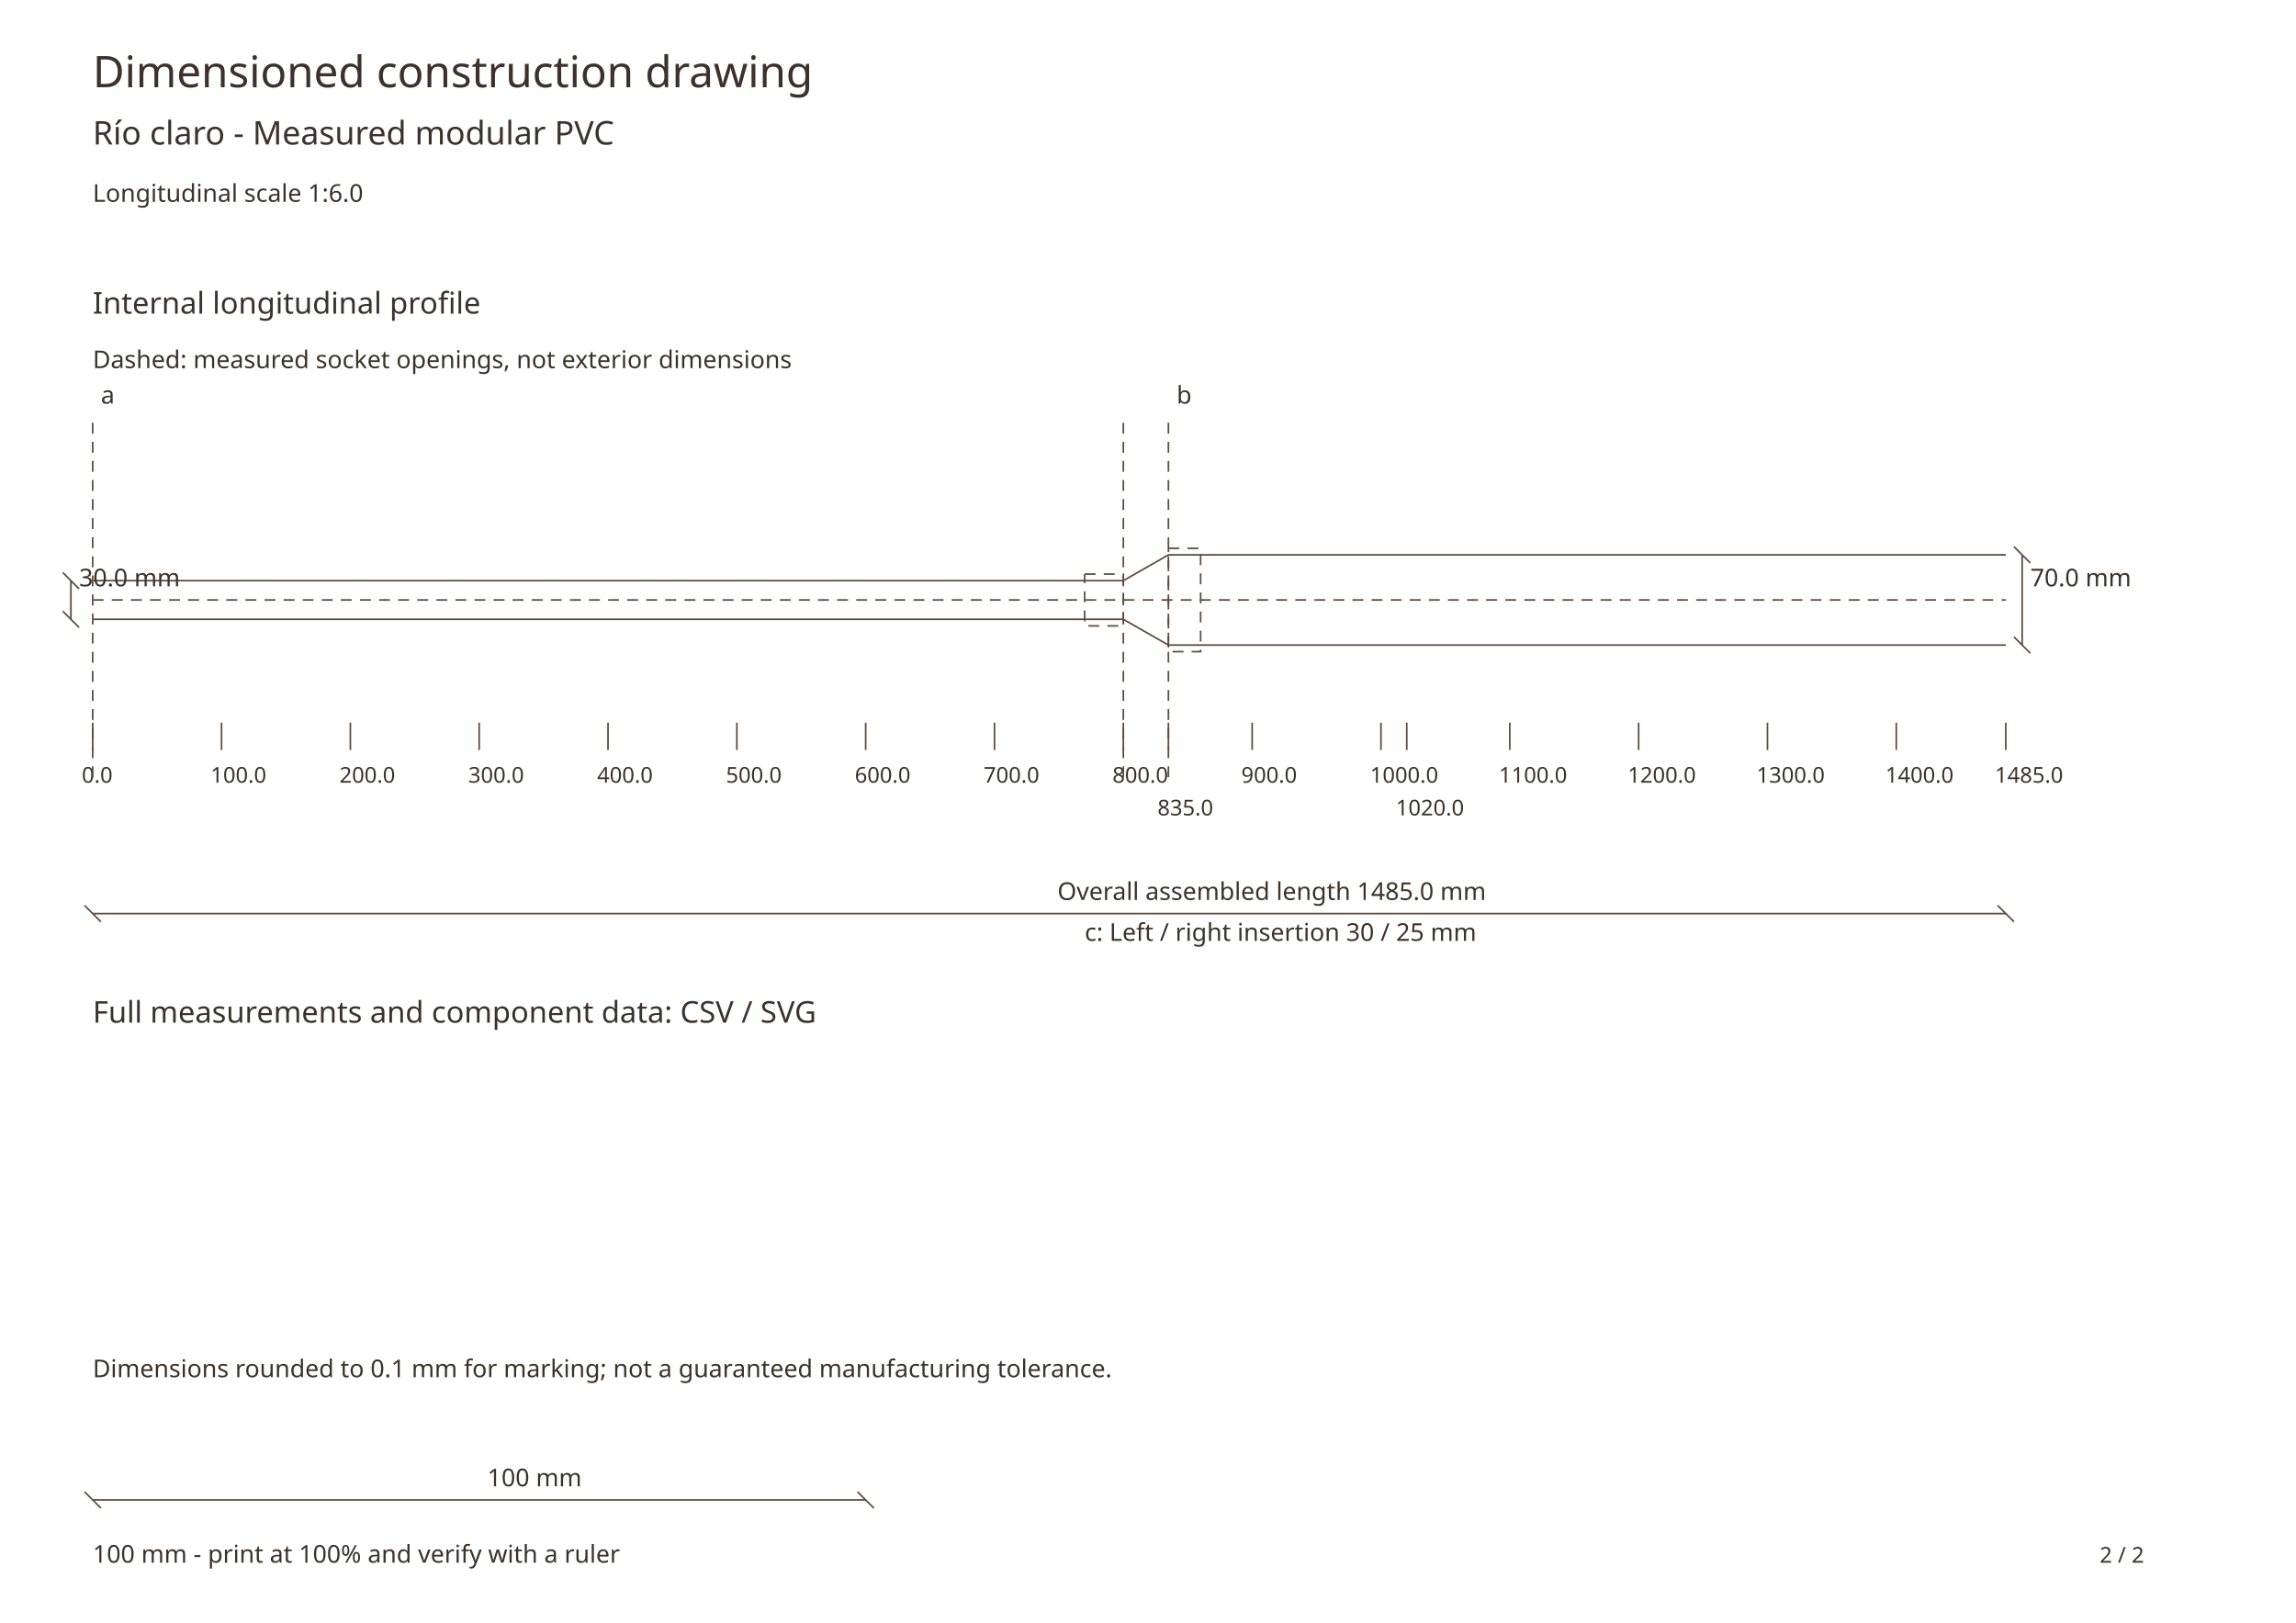
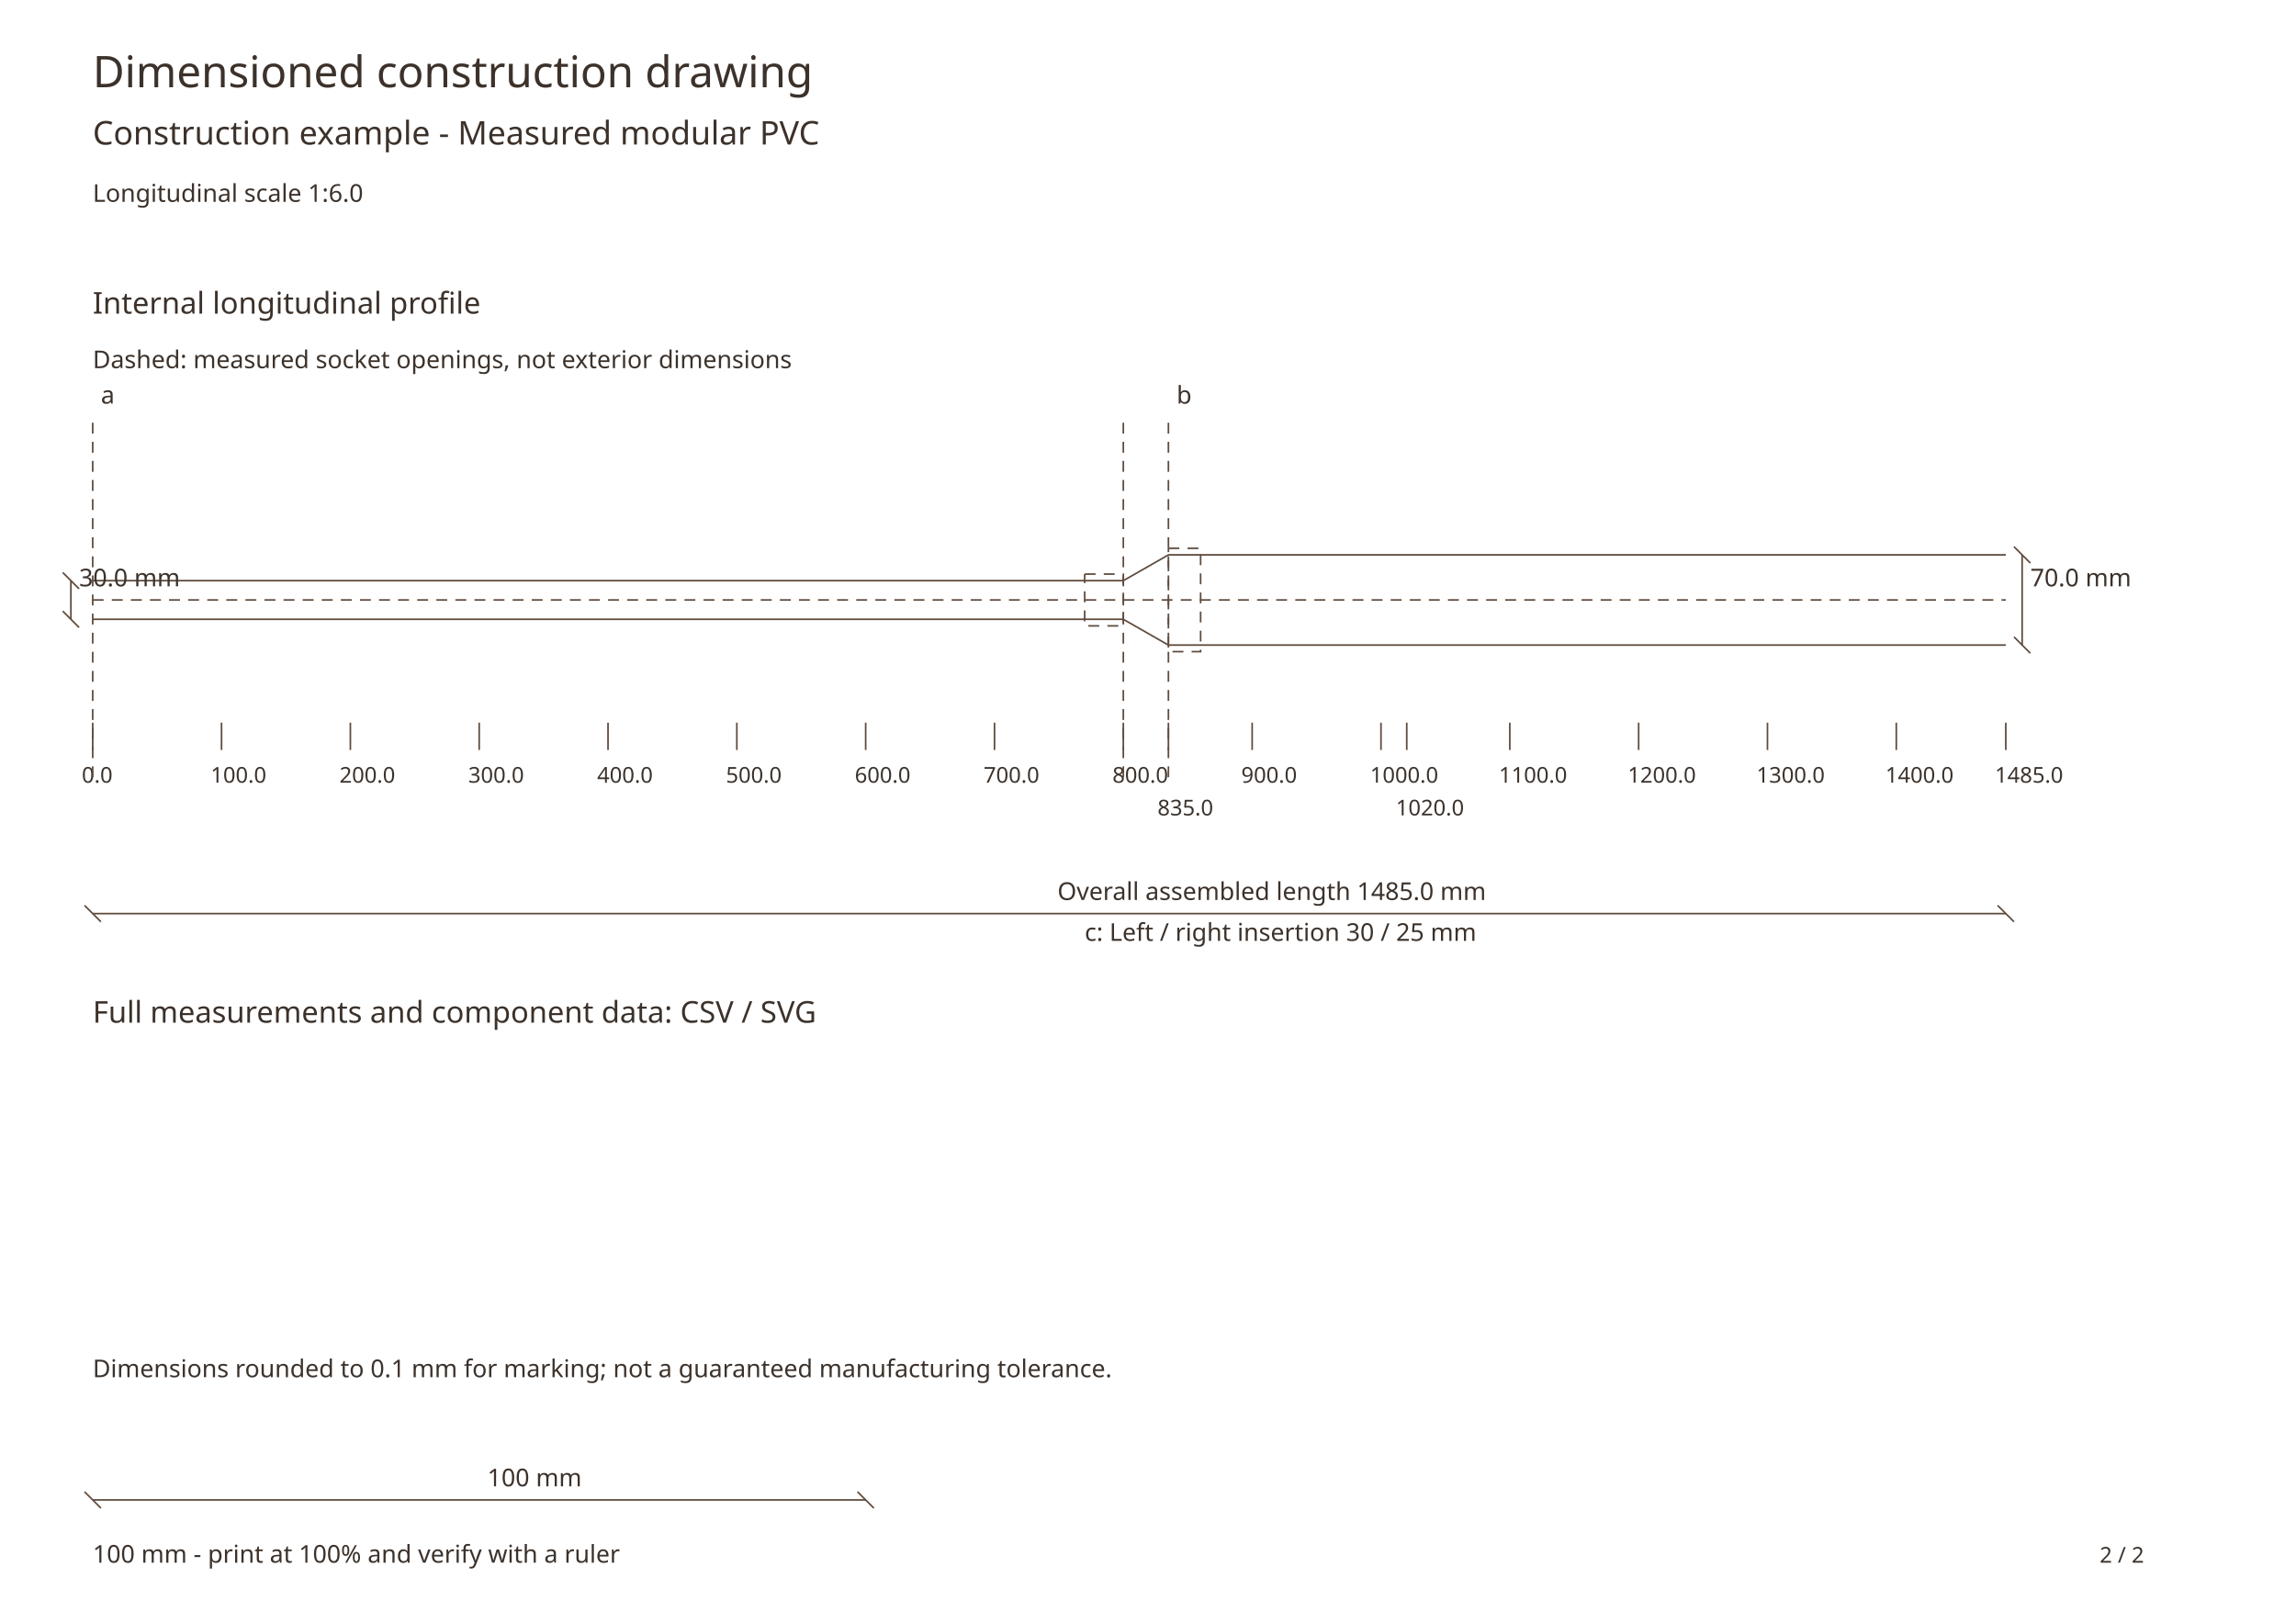
<svg xmlns="http://www.w3.org/2000/svg" width="842.0pt" height="595.0pt" viewBox="0 0 842.0 595.0" data-length-mm="1485.0">
  <text x="34" y="32" font-size="16.0" font-family="sans-serif" fill="#3c322b" font-weight="normal">Dimensioned construction drawing</text>
-   <text x="34" y="53" font-size="12.0" font-family="sans-serif" fill="#3c322b" font-weight="normal">Río claro - Measured modular PVC</text>
+   <text x="34" y="53" font-size="12.0" font-family="sans-serif" fill="#3c322b" font-weight="normal">Construction example - Measured modular PVC</text>
  <text x="34" y="74" font-size="9.0" font-family="sans-serif" fill="#3c322b" font-weight="normal">Longitudinal scale 1:6.0</text>
  <polyline data-cavity="false" points="34,212.913 411.953,212.913 411.953,212.913 428.488,203.465 428.488,203.465 735.575,203.465" stroke="#5f4b3d" stroke-width="0.6" fill="none" stroke-dasharray="none" />
  <polyline data-cavity="false" points="34,227.087 411.953,227.087 411.953,227.087 428.488,236.535 428.488,236.535 735.575,236.535" stroke="#5f4b3d" stroke-width="0.6" fill="none" stroke-dasharray="none" />
  <polyline data-cavity="false" points="34,220 735.575,220" stroke="#5f4b3d" stroke-width="0.6" fill="none" stroke-dasharray="4 3" />
  <text x="34" y="115" font-size="11.0" font-family="sans-serif" fill="#3c322b" font-weight="normal">Internal longitudinal profile</text>
  <polyline data-cavity="false" points="34,335 735.575,335" stroke="#5f4b3d" stroke-width="0.6" fill="none" stroke-dasharray="none" />
  <polyline data-cavity="false" points="31,332 37,338" stroke="#5f4b3d" stroke-width="0.6" fill="none" stroke-dasharray="none" />
  <polyline data-cavity="false" points="732.575,332 738.575,338" stroke="#5f4b3d" stroke-width="0.6" fill="none" stroke-dasharray="none" />
  <text x="387.787" y="330" font-size="9.0" font-family="sans-serif" fill="#3c322b" font-weight="normal">Overall assembled length 1485.0 mm</text>
  <polyline data-cavity="false" points="26,212.913 26,227.087" stroke="#5f4b3d" stroke-width="0.6" fill="none" stroke-dasharray="none" />
  <polyline data-cavity="false" points="23,209.913 29,215.913" stroke="#5f4b3d" stroke-width="0.6" fill="none" stroke-dasharray="none" />
  <polyline data-cavity="false" points="23,224.087 29,230.087" stroke="#5f4b3d" stroke-width="0.6" fill="none" stroke-dasharray="none" />
  <text x="29" y="215" font-size="9.0" font-family="sans-serif" fill="#3c322b" font-weight="normal">30.0 mm</text>
  <polyline data-cavity="false" points="741.575,203.465 741.575,236.535" stroke="#5f4b3d" stroke-width="0.6" fill="none" stroke-dasharray="none" />
  <polyline data-cavity="false" points="738.575,200.465 744.575,206.465" stroke="#5f4b3d" stroke-width="0.6" fill="none" stroke-dasharray="none" />
  <polyline data-cavity="false" points="738.575,233.535 744.575,239.535" stroke="#5f4b3d" stroke-width="0.6" fill="none" stroke-dasharray="none" />
  <text x="744.575" y="215" font-size="9.0" font-family="sans-serif" fill="#3c322b" font-weight="normal">70.0 mm</text>
  <polyline data-cavity="false" points="34,265 34,275" stroke="#5f4b3d" stroke-width="0.6" fill="none" stroke-dasharray="none" />
  <text x="30" y="287" font-size="8.0" font-family="sans-serif" fill="#3c322b" font-weight="normal">0.0</text>
  <polyline data-cavity="false" points="81.244,265 81.244,275" stroke="#5f4b3d" stroke-width="0.6" fill="none" stroke-dasharray="none" />
  <text x="77.244" y="287" font-size="8.0" font-family="sans-serif" fill="#3c322b" font-weight="normal">100.0</text>
  <polyline data-cavity="false" points="128.488,265 128.488,275" stroke="#5f4b3d" stroke-width="0.6" fill="none" stroke-dasharray="none" />
  <text x="124.488" y="287" font-size="8.0" font-family="sans-serif" fill="#3c322b" font-weight="normal">200.0</text>
  <polyline data-cavity="false" points="175.732,265 175.732,275" stroke="#5f4b3d" stroke-width="0.6" fill="none" stroke-dasharray="none" />
  <text x="171.732" y="287" font-size="8.0" font-family="sans-serif" fill="#3c322b" font-weight="normal">300.0</text>
  <polyline data-cavity="false" points="222.976,265 222.976,275" stroke="#5f4b3d" stroke-width="0.6" fill="none" stroke-dasharray="none" />
  <text x="218.976" y="287" font-size="8.0" font-family="sans-serif" fill="#3c322b" font-weight="normal">400.0</text>
  <polyline data-cavity="false" points="270.22,265 270.22,275" stroke="#5f4b3d" stroke-width="0.6" fill="none" stroke-dasharray="none" />
  <text x="266.22" y="287" font-size="8.0" font-family="sans-serif" fill="#3c322b" font-weight="normal">500.0</text>
  <polyline data-cavity="false" points="317.465,265 317.465,275" stroke="#5f4b3d" stroke-width="0.6" fill="none" stroke-dasharray="none" />
  <text x="313.465" y="287" font-size="8.0" font-family="sans-serif" fill="#3c322b" font-weight="normal">600.0</text>
  <polyline data-cavity="false" points="364.709,265 364.709,275" stroke="#5f4b3d" stroke-width="0.6" fill="none" stroke-dasharray="none" />
  <text x="360.709" y="287" font-size="8.0" font-family="sans-serif" fill="#3c322b" font-weight="normal">700.0</text>
  <polyline data-cavity="false" points="411.953,265 411.953,275" stroke="#5f4b3d" stroke-width="0.6" fill="none" stroke-dasharray="none" />
  <text x="407.953" y="287" font-size="8.0" font-family="sans-serif" fill="#3c322b" font-weight="normal">800.0</text>
  <polyline data-cavity="false" points="428.488,265 428.488,275" stroke="#5f4b3d" stroke-width="0.6" fill="none" stroke-dasharray="none" />
  <text x="424.488" y="299" font-size="8.0" font-family="sans-serif" fill="#3c322b" font-weight="normal">835.0</text>
  <polyline data-cavity="false" points="459.197,265 459.197,275" stroke="#5f4b3d" stroke-width="0.6" fill="none" stroke-dasharray="none" />
  <text x="455.197" y="287" font-size="8.0" font-family="sans-serif" fill="#3c322b" font-weight="normal">900.0</text>
  <polyline data-cavity="false" points="506.441,265 506.441,275" stroke="#5f4b3d" stroke-width="0.6" fill="none" stroke-dasharray="none" />
  <text x="502.441" y="287" font-size="8.0" font-family="sans-serif" fill="#3c322b" font-weight="normal">1000.0</text>
  <polyline data-cavity="false" points="515.89,265 515.89,275" stroke="#5f4b3d" stroke-width="0.6" fill="none" stroke-dasharray="none" />
  <text x="511.89" y="299" font-size="8.0" font-family="sans-serif" fill="#3c322b" font-weight="normal">1020.0</text>
  <polyline data-cavity="false" points="553.685,265 553.685,275" stroke="#5f4b3d" stroke-width="0.6" fill="none" stroke-dasharray="none" />
  <text x="549.685" y="287" font-size="8.0" font-family="sans-serif" fill="#3c322b" font-weight="normal">1100.0</text>
  <polyline data-cavity="false" points="600.929,265 600.929,275" stroke="#5f4b3d" stroke-width="0.6" fill="none" stroke-dasharray="none" />
  <text x="596.929" y="287" font-size="8.0" font-family="sans-serif" fill="#3c322b" font-weight="normal">1200.0</text>
  <polyline data-cavity="false" points="648.173,265 648.173,275" stroke="#5f4b3d" stroke-width="0.6" fill="none" stroke-dasharray="none" />
  <text x="644.173" y="287" font-size="8.0" font-family="sans-serif" fill="#3c322b" font-weight="normal">1300.0</text>
  <polyline data-cavity="false" points="695.417,265 695.417,275" stroke="#5f4b3d" stroke-width="0.6" fill="none" stroke-dasharray="none" />
  <text x="691.417" y="287" font-size="8.0" font-family="sans-serif" fill="#3c322b" font-weight="normal">1400.0</text>
  <polyline data-cavity="false" points="735.575,265 735.575,275" stroke="#5f4b3d" stroke-width="0.6" fill="none" stroke-dasharray="none" />
  <text x="731.575" y="287" font-size="8.0" font-family="sans-serif" fill="#3c322b" font-weight="normal">1485.0</text>
  <polyline data-cavity="false" points="34,155 34,285" stroke="#5f4b3d" stroke-width="0.6" fill="none" stroke-dasharray="4 3" />
  <text x="37" y="148" font-size="9.0" font-family="sans-serif" fill="#3c322b" font-weight="normal">a</text>
  <polyline data-cavity="false" points="411.953,155 411.953,285" stroke="#5f4b3d" stroke-width="0.6" fill="none" stroke-dasharray="4 3" />
  <polyline data-cavity="false" points="428.488,155 428.488,285" stroke="#5f4b3d" stroke-width="0.6" fill="none" stroke-dasharray="4 3" />
  <text x="431.488" y="148" font-size="9.0" font-family="sans-serif" fill="#3c322b" font-weight="normal">b</text>
  <text x="34" y="135" font-size="9.0" font-family="sans-serif" fill="#3c322b" font-weight="normal">Dashed: measured socket openings, not exterior dimensions</text>
  <polyline data-cavity="false" points="397.78,210.504 411.953,210.504 411.953,229.496 397.78,229.496 397.78,210.504" stroke="#5f4b3d" stroke-width="0.6" fill="none" stroke-dasharray="4 3" />
  <polyline data-cavity="false" points="428.488,201.055 440.299,201.055 440.299,238.945 428.488,238.945 428.488,201.055" stroke="#5f4b3d" stroke-width="0.6" fill="none" stroke-dasharray="4 3" />
  <text x="397.78" y="345" font-size="9.0" font-family="sans-serif" fill="#3c322b" font-weight="normal">c: Left / right insertion 30 / 25 mm</text>
  <text x="34" y="375" font-size="11.0" font-family="sans-serif" fill="#3c322b" font-weight="normal">Full measurements and component data: CSV / SVG</text>
  <text x="34" y="505" font-size="9.0" font-family="sans-serif" fill="#3c322b" font-weight="normal">Dimensions rounded to 0.1 mm for marking; not a guaranteed manufacturing tolerance.</text>
  <polyline data-cavity="false" points="34,550 317.465,550" stroke="#5f4b3d" stroke-width="0.6" fill="none" stroke-dasharray="none" />
  <polyline data-cavity="false" points="31,547 37,553" stroke="#5f4b3d" stroke-width="0.6" fill="none" stroke-dasharray="none" />
  <polyline data-cavity="false" points="314.465,547 320.465,553" stroke="#5f4b3d" stroke-width="0.6" fill="none" stroke-dasharray="none" />
  <text x="178.732" y="545" font-size="9.0" font-family="sans-serif" fill="#3c322b" font-weight="normal">100 mm</text>
  <text x="34" y="573" font-size="9.0" font-family="sans-serif" fill="#3c322b" font-weight="normal">100 mm - print at 100% and verify with a ruler</text>
  <text x="770" y="573" font-size="8.0" font-family="sans-serif" fill="#3c322b" font-weight="normal">2 / 2</text>
</svg>
